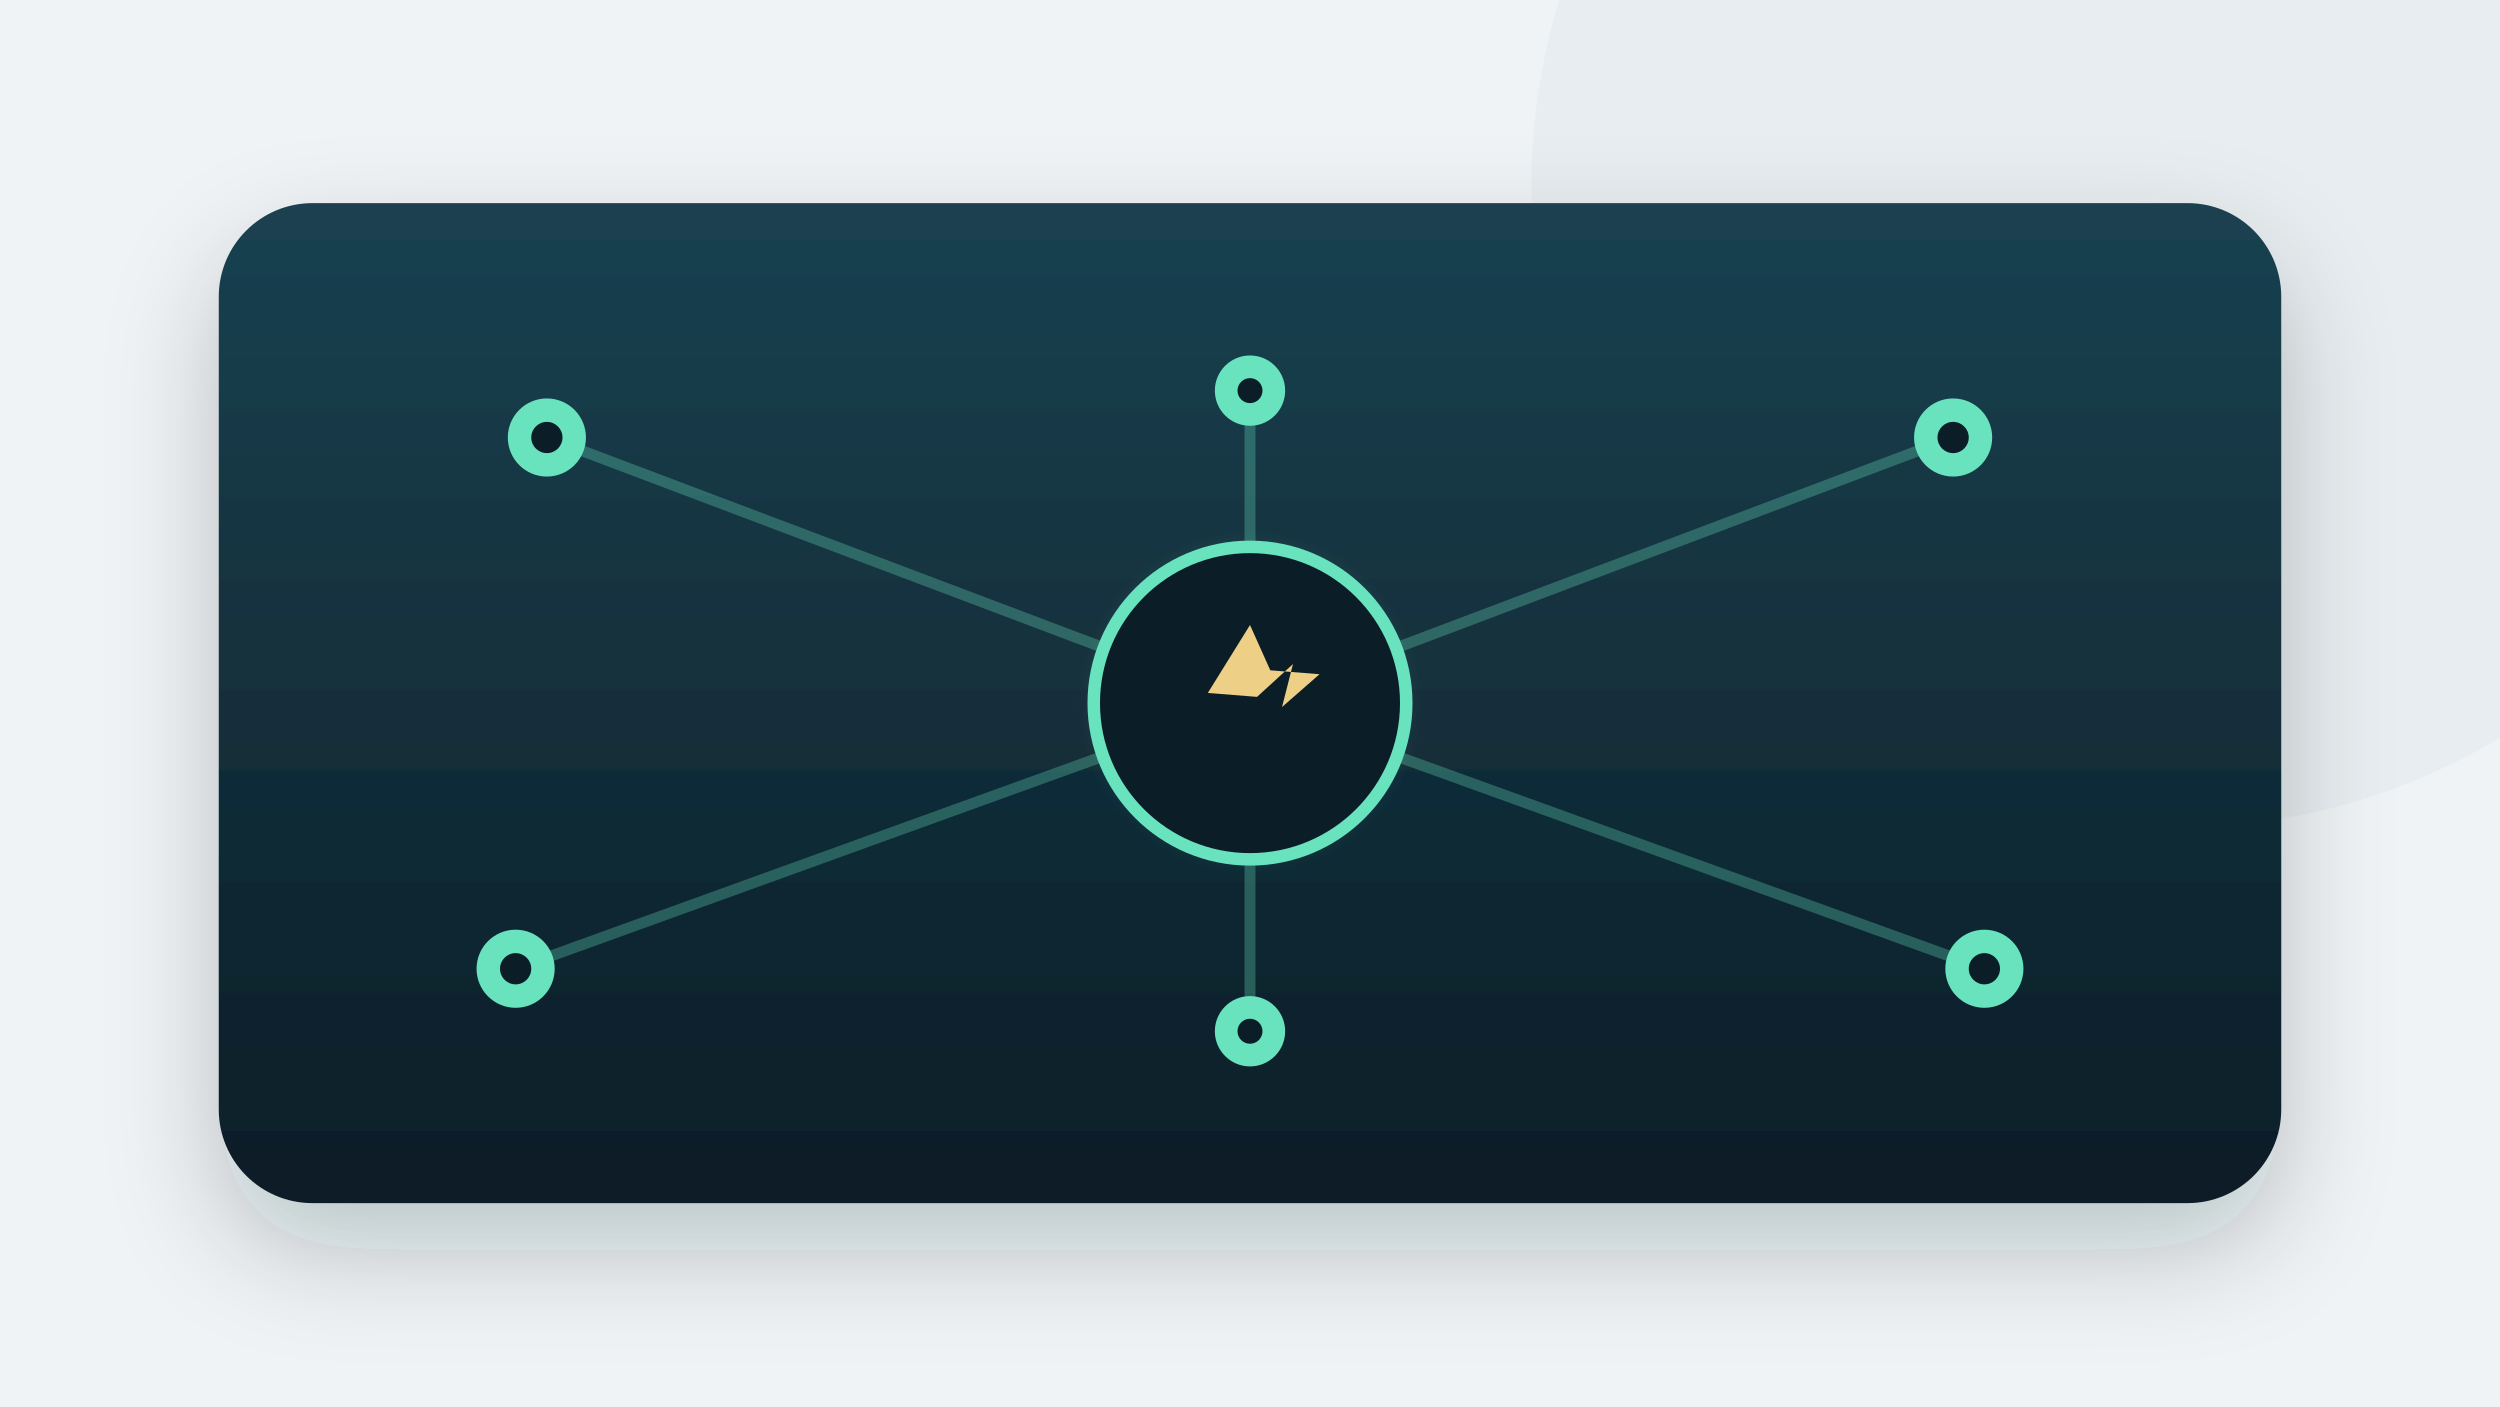
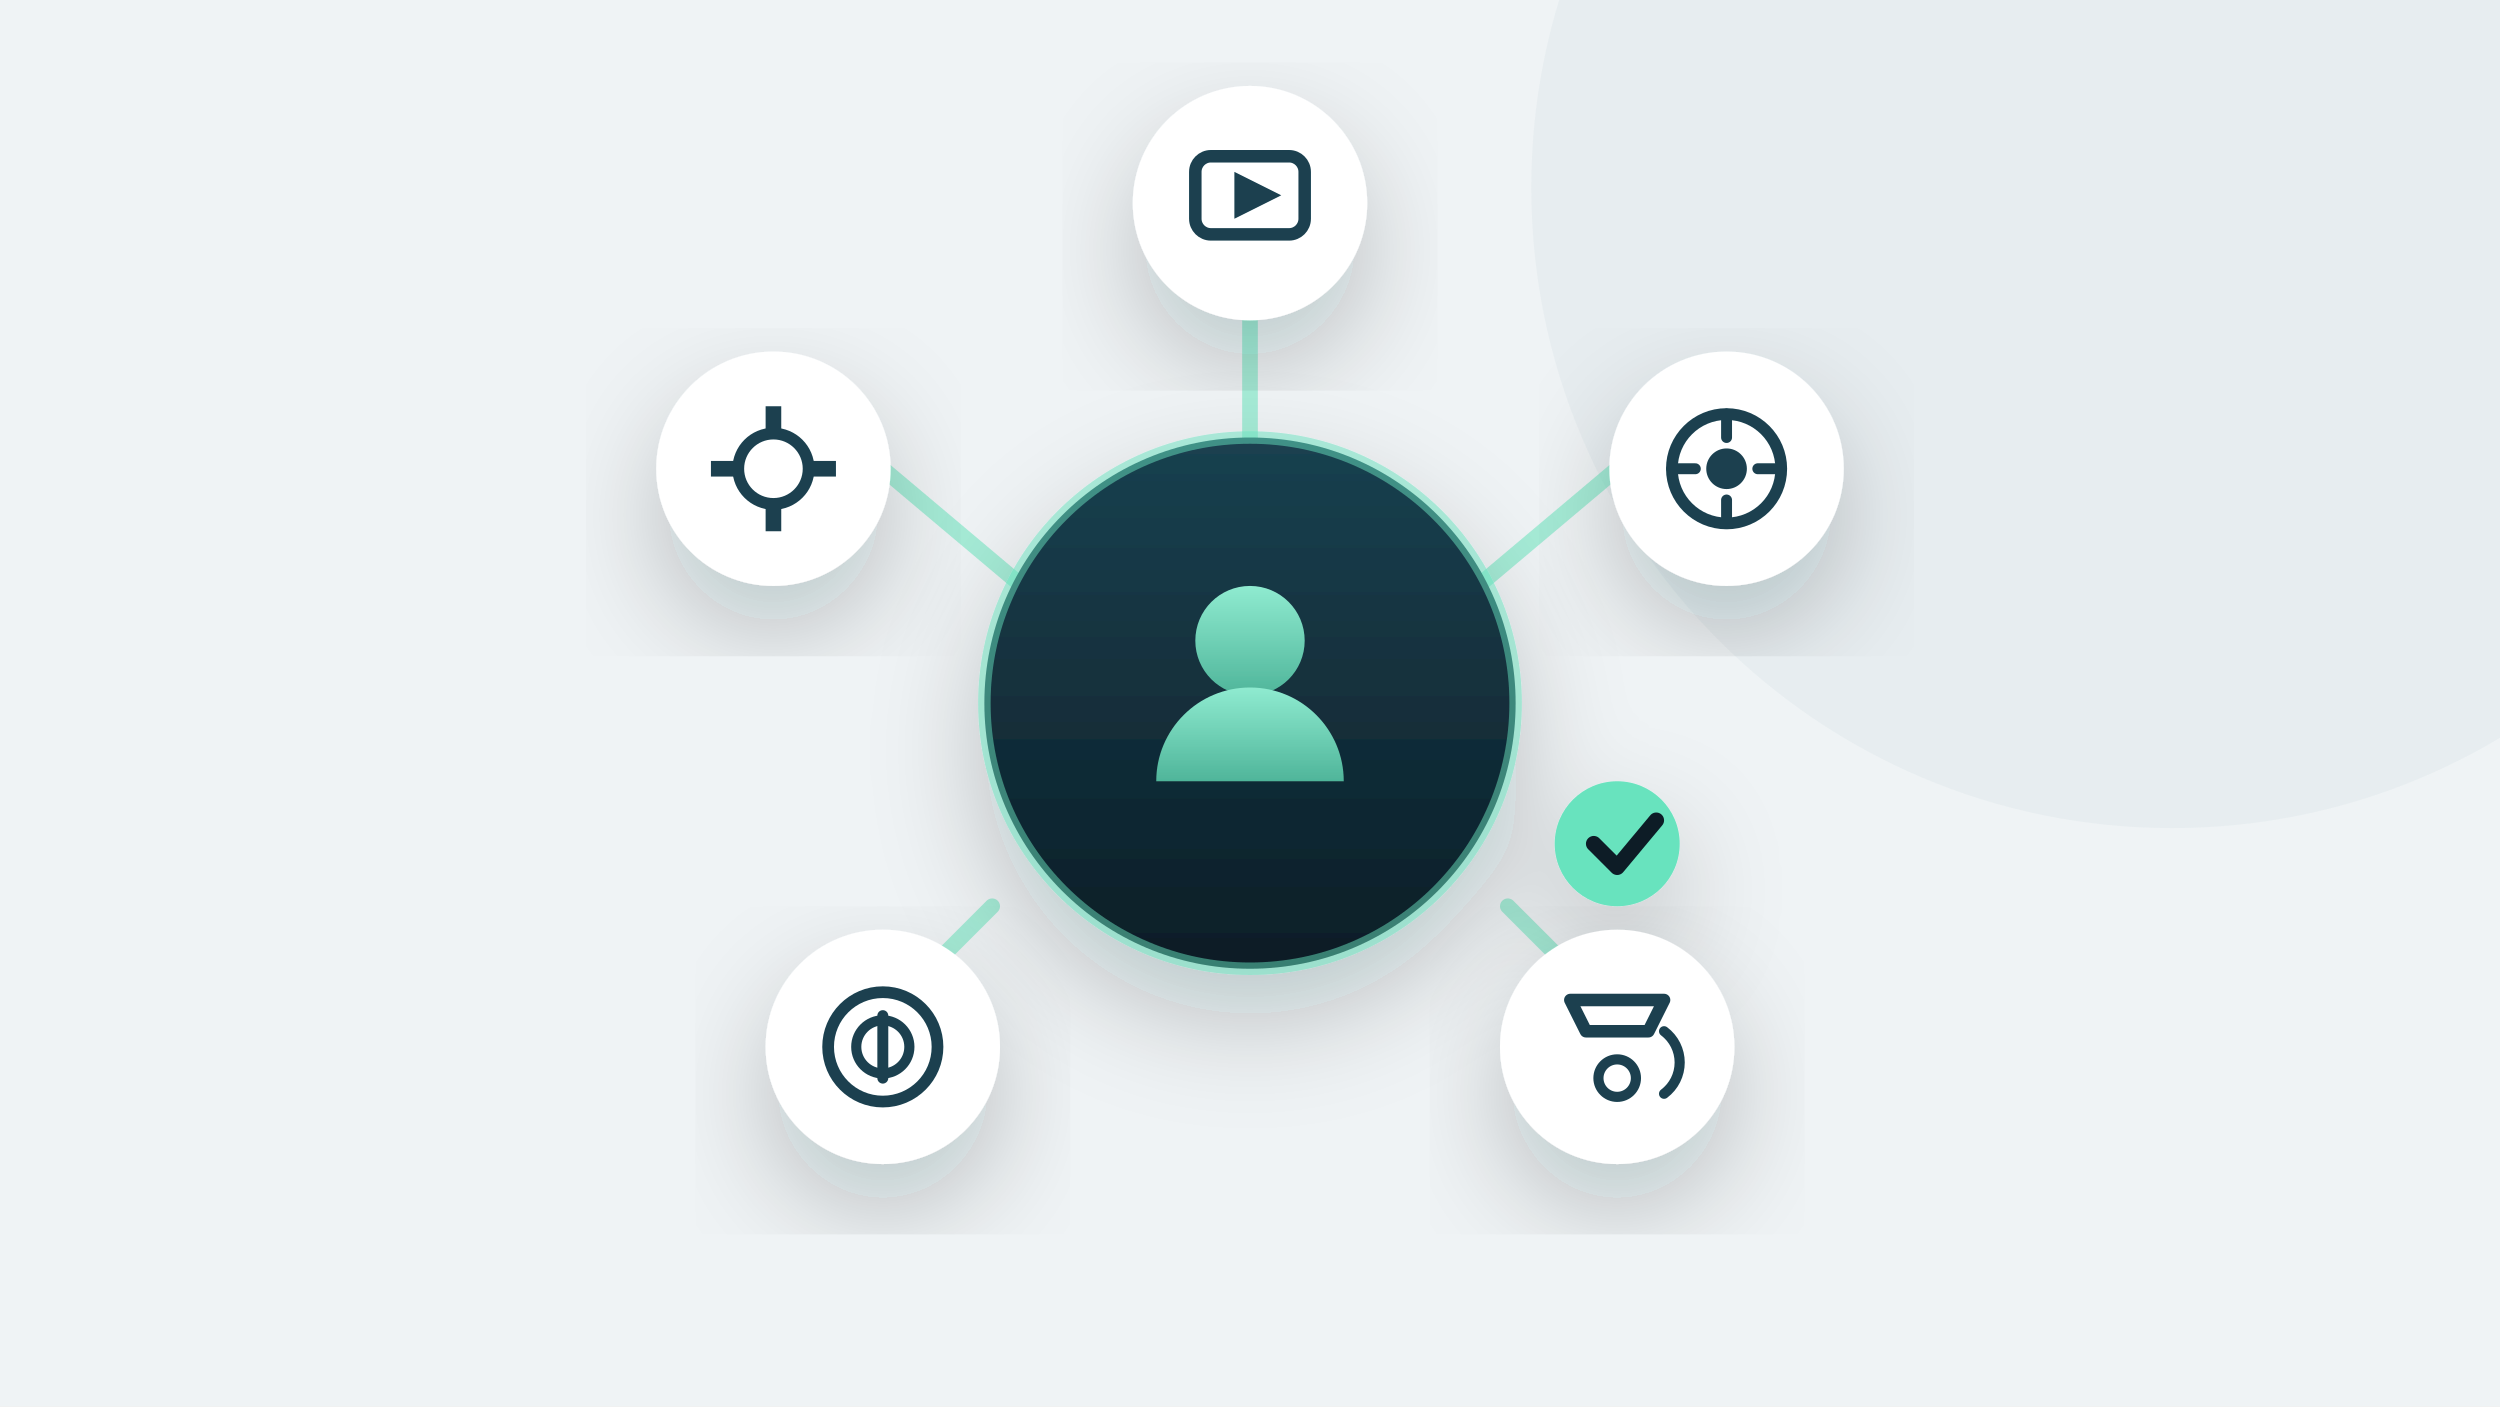
- <svg xmlns="http://www.w3.org/2000/svg" viewBox="0 0 320 180" role="img" aria-label="One property on a single dashboard, every zone feeding one view at the center">
+ <svg xmlns="http://www.w3.org/2000/svg" viewBox="0 0 320 180" role="img" aria-label="A general manager at the center, with every team connected and working together on one property">
  <defs>
    <linearGradient id="screen" x1="0" y1="0" x2="0" y2="1">
      <stop offset="0" stop-color="#1A4150" />
      <stop offset="1" stop-color="#0B1D26" />
+     </linearGradient>
+     <linearGradient id="promo" x1="0" y1="0" x2="0" y2="1">
+       <stop offset="0" stop-color="#8FEBD0" />
+       <stop offset="1" stop-color="#4FB59A" />
    </linearGradient>
    <radialGradient id="halo" cx="0.5" cy="0.5" r="0.5">
      <stop offset="0" stop-color="#68E3BE" stop-opacity="0.55" />
      <stop offset="1" stop-color="#68E3BE" stop-opacity="0" />
    </radialGradient>
    <filter id="soft" x="-30%" y="-30%" width="160%" height="160%">
      <feDropShadow dx="0" dy="6" stdDeviation="7" flood-color="#0B1D26" flood-opacity="0.22" />
    </filter>
  </defs>
  <rect width="320" height="180" fill="#EFF3F5" />
  <circle cx="278" cy="24" r="82" fill="#E4EBEE" opacity="0.7" />
-   <rect x="28" y="26" width="264" height="128" rx="12" fill="url(#screen)" filter="url(#soft)" />
-   <g stroke="#68E3BE" stroke-opacity="0.30" stroke-width="1.4" fill="none">
-     <path d="M160 90 L70 56M160 90 L250 56M160 90 L66 124M160 90 L254 124M160 90 L160 50M160 90 L160 132" />
+   <g stroke="#68E3BE" stroke-width="2" stroke-linecap="round" stroke-opacity="0.55" fill="none">
+     <path d="M160 58 L160 41M188 76 L207 60M193 116 L207 130M127 116 L113 130M132 76 L113 60" />
  </g>
-   <g fill="#68E3BE">
-     <circle cx="70" cy="56" r="5" />
-     <circle cx="70" cy="56" r="2" fill="#0B1D26" />
-     <circle cx="250" cy="56" r="5" />
-     <circle cx="250" cy="56" r="2" fill="#0B1D26" />
-     <circle cx="66" cy="124" r="5" />
-     <circle cx="66" cy="124" r="2" fill="#0B1D26" />
-     <circle cx="254" cy="124" r="5" />
-     <circle cx="254" cy="124" r="2" fill="#0B1D26" />
-     <circle cx="160" cy="50" r="4.5" />
-     <circle cx="160" cy="50" r="1.6" fill="#0B1D26" />
-     <circle cx="160" cy="132" r="4.5" />
-     <circle cx="160" cy="132" r="1.6" fill="#0B1D26" />
+   <g filter="url(#soft)">
+     <circle cx="160" cy="90" r="34" fill="url(#screen)" />
+     <circle cx="160" cy="90" r="34" fill="none" stroke="#68E3BE" stroke-width="1.6" stroke-opacity="0.5" />
+     <circle cx="160" cy="82" r="7" fill="url(#promo)" />
+     <path d="M148 100a12 12 0 0 1 24 0z" fill="url(#promo)" />
+     <circle cx="207" cy="108" r="8" fill="#68E3BE" />
+     <path d="M204 108l3 3 5-6" stroke="#0B1D26" stroke-width="2" stroke-linecap="round" stroke-linejoin="round" fill="none" />
  </g>
-   <circle cx="160" cy="90" r="22" fill="url(#halo)" />
-   <circle cx="160" cy="90" r="20" fill="#0B1D26" stroke="#68E3BE" stroke-width="1.6" />
-   <path d="M160 80l2.6 5.8 6.3.5-4.8 4.2 1.4-5.5-4.6 4.2-6.3-.5z" fill="#EDD086" />
+   <g filter="url(#soft)">
+     <circle cx="160" cy="26" r="15" fill="#FFFFFF" />
+     <rect x="153" y="20" width="14" height="10" rx="2" fill="none" stroke="#1A4150" stroke-width="1.6" />
+     <polygon points="158,22 158,28 164,25" fill="#1A4150" />
+   </g>
+   <g filter="url(#soft)">
+     <circle cx="221" cy="60" r="15" fill="#FFFFFF" />
+     <circle cx="221" cy="60" r="7" fill="none" stroke="#1A4150" stroke-width="1.5" />
+     <g stroke="#1A4150" stroke-width="1.4" stroke-linecap="round">
+       <path d="M221 53v3M221 64v3M228 60h-3M214 60h3" />
+     </g>
+     <circle cx="221" cy="60" r="2.6" fill="#1A4150" />
+   </g>
+   <g filter="url(#soft)">
+     <circle cx="207" cy="134" r="15" fill="#FFFFFF" />
+     <path d="M201 128h12l-2 4h-8z" fill="none" stroke="#1A4150" stroke-width="1.6" stroke-linejoin="round" />
+     <circle cx="207" cy="138" r="2.4" fill="none" stroke="#1A4150" stroke-width="1.3" />
+     <g fill="none" stroke="#1A4150" stroke-width="1.3" stroke-linecap="round">
+       <path d="M213 132a5 5 0 0 1 0 8" />
+     </g>
+   </g>
+   <g filter="url(#soft)">
+     <circle cx="113" cy="134" r="15" fill="#FFFFFF" />
+     <circle cx="113" cy="134" r="7" fill="none" stroke="#1A4150" stroke-width="1.5" />
+     <circle cx="113" cy="134" r="3.4" fill="none" stroke="#1A4150" stroke-width="1.3" />
+     <path d="M113 130v8" stroke="#1A4150" stroke-width="1.4" stroke-linecap="round" />
+   </g>
+   <g filter="url(#soft)">
+     <circle cx="99" cy="60" r="15" fill="#FFFFFF" />
+     <circle cx="99" cy="60" r="4.5" fill="none" stroke="#1A4150" stroke-width="1.5" />
+     <g fill="#1A4150">
+       <rect x="98" y="52" width="2" height="3" />
+       <rect x="98" y="65" width="2" height="3" />
+       <rect x="91" y="59" width="3" height="2" />
+       <rect x="104" y="59" width="3" height="2" />
+     </g>
+   </g>
</svg>
